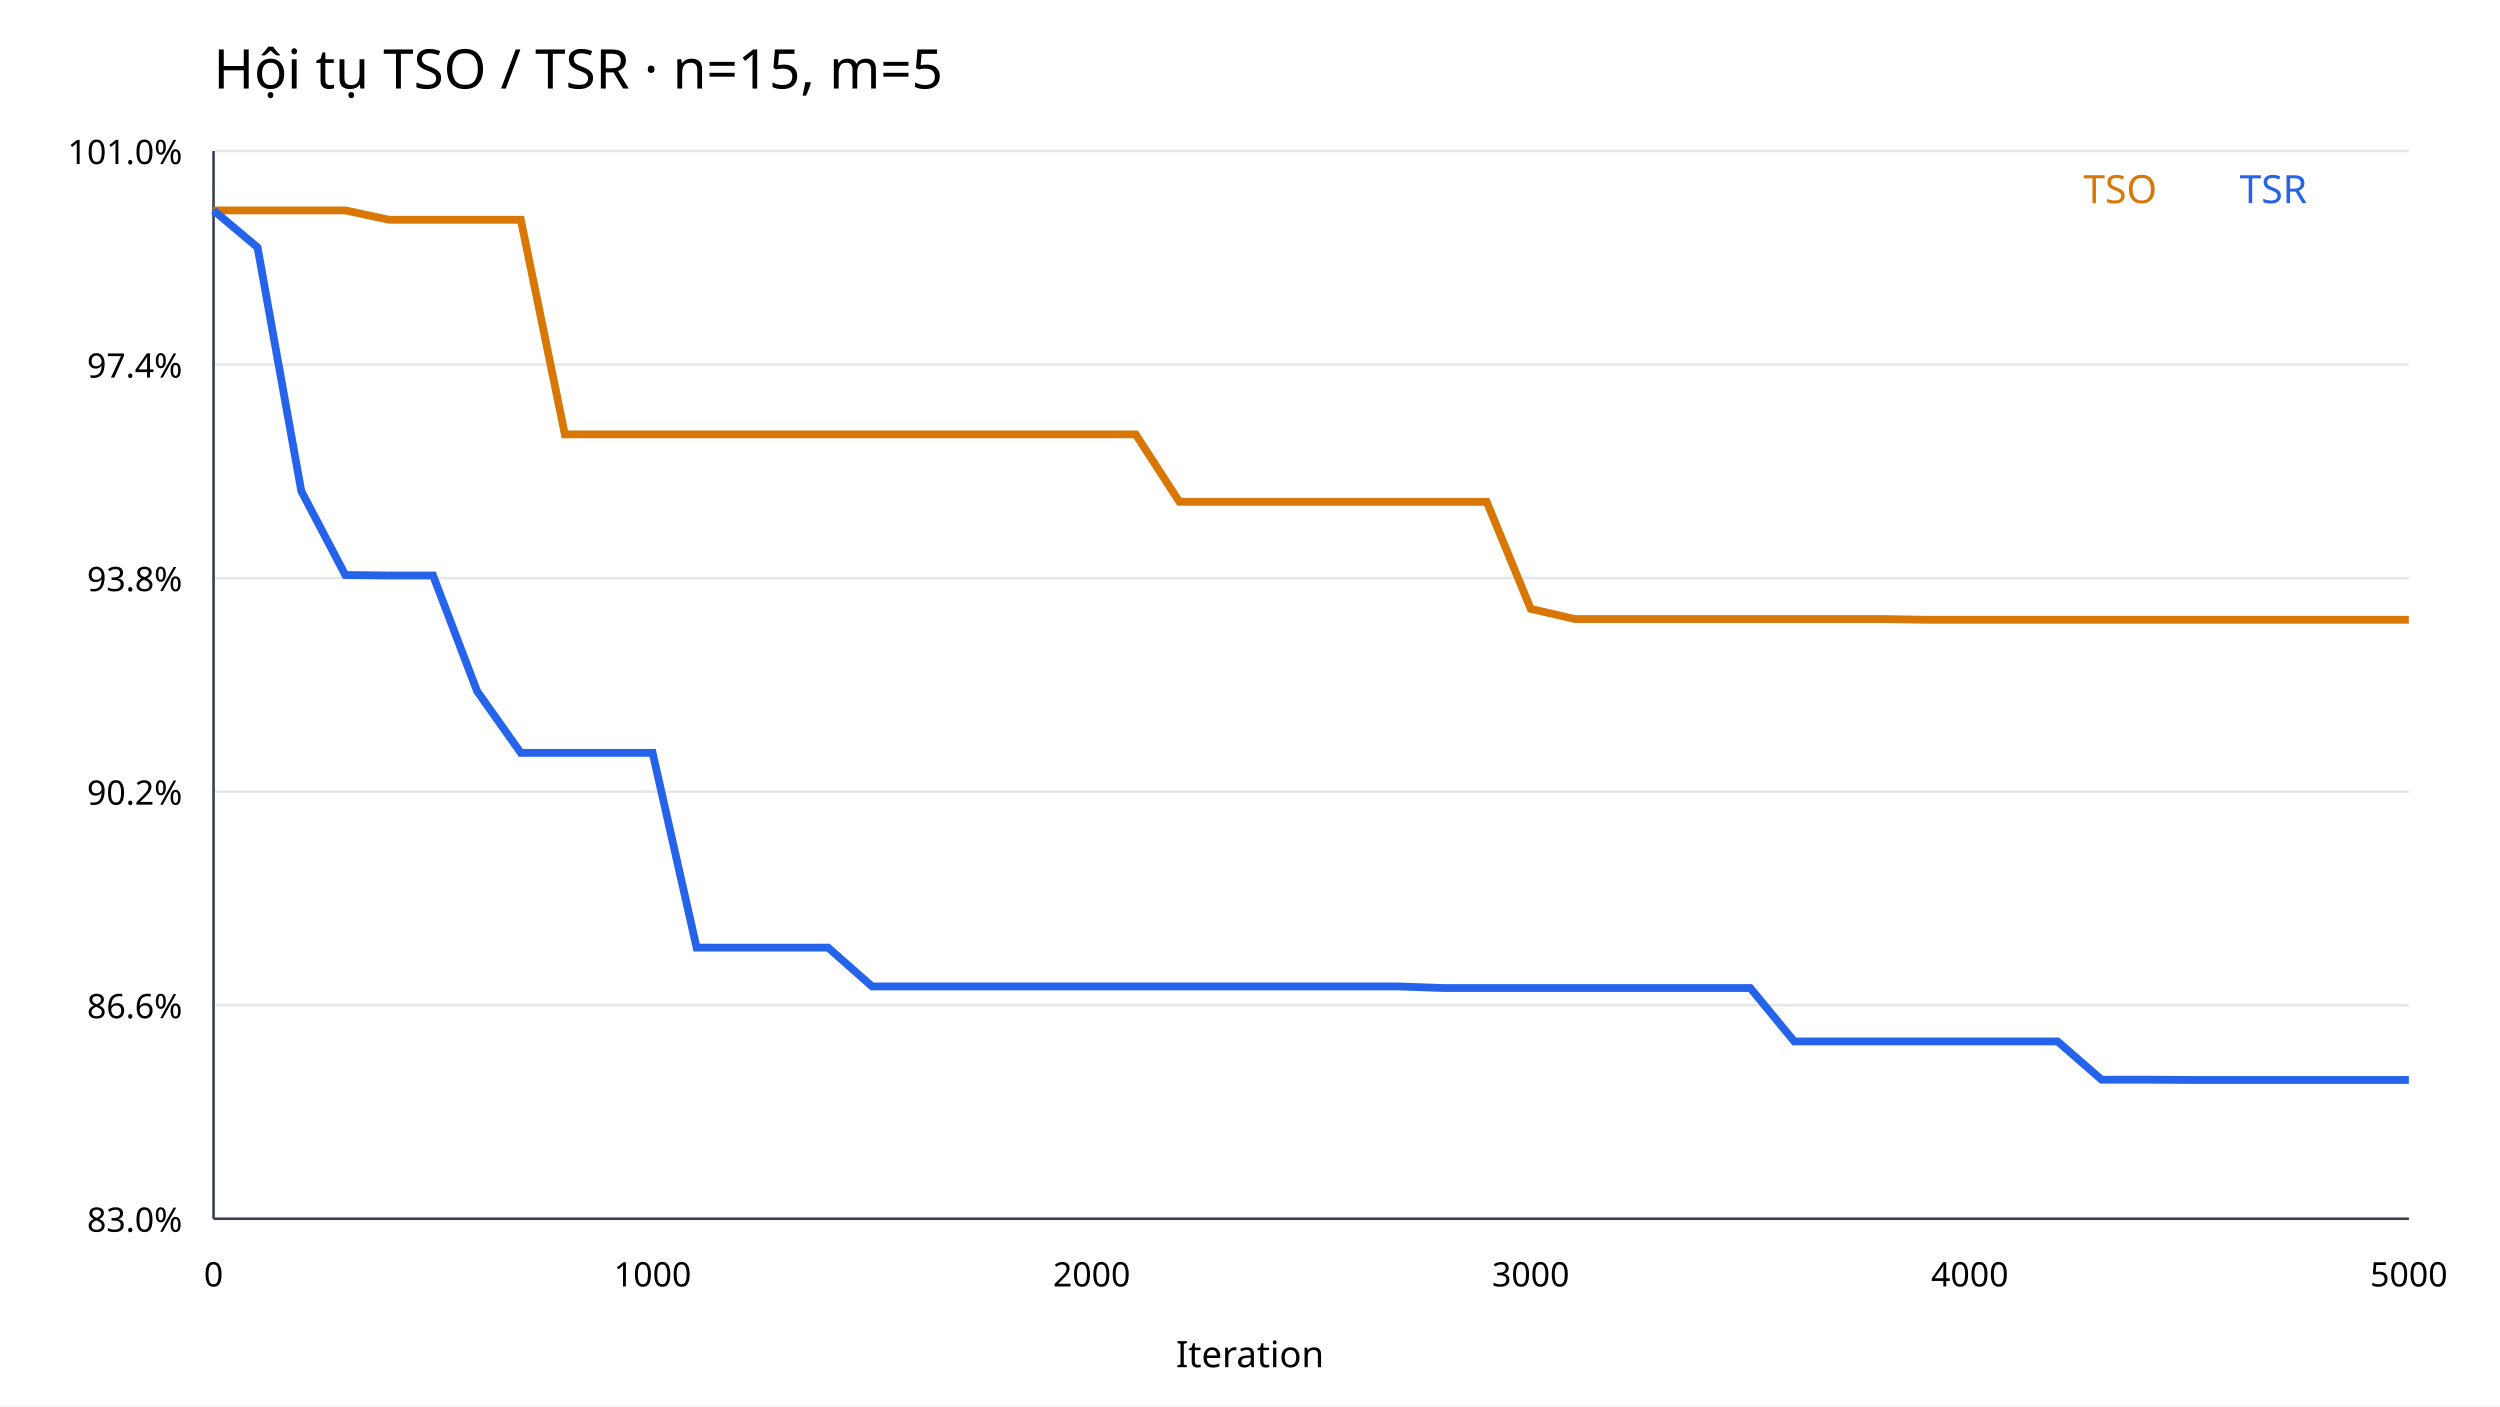
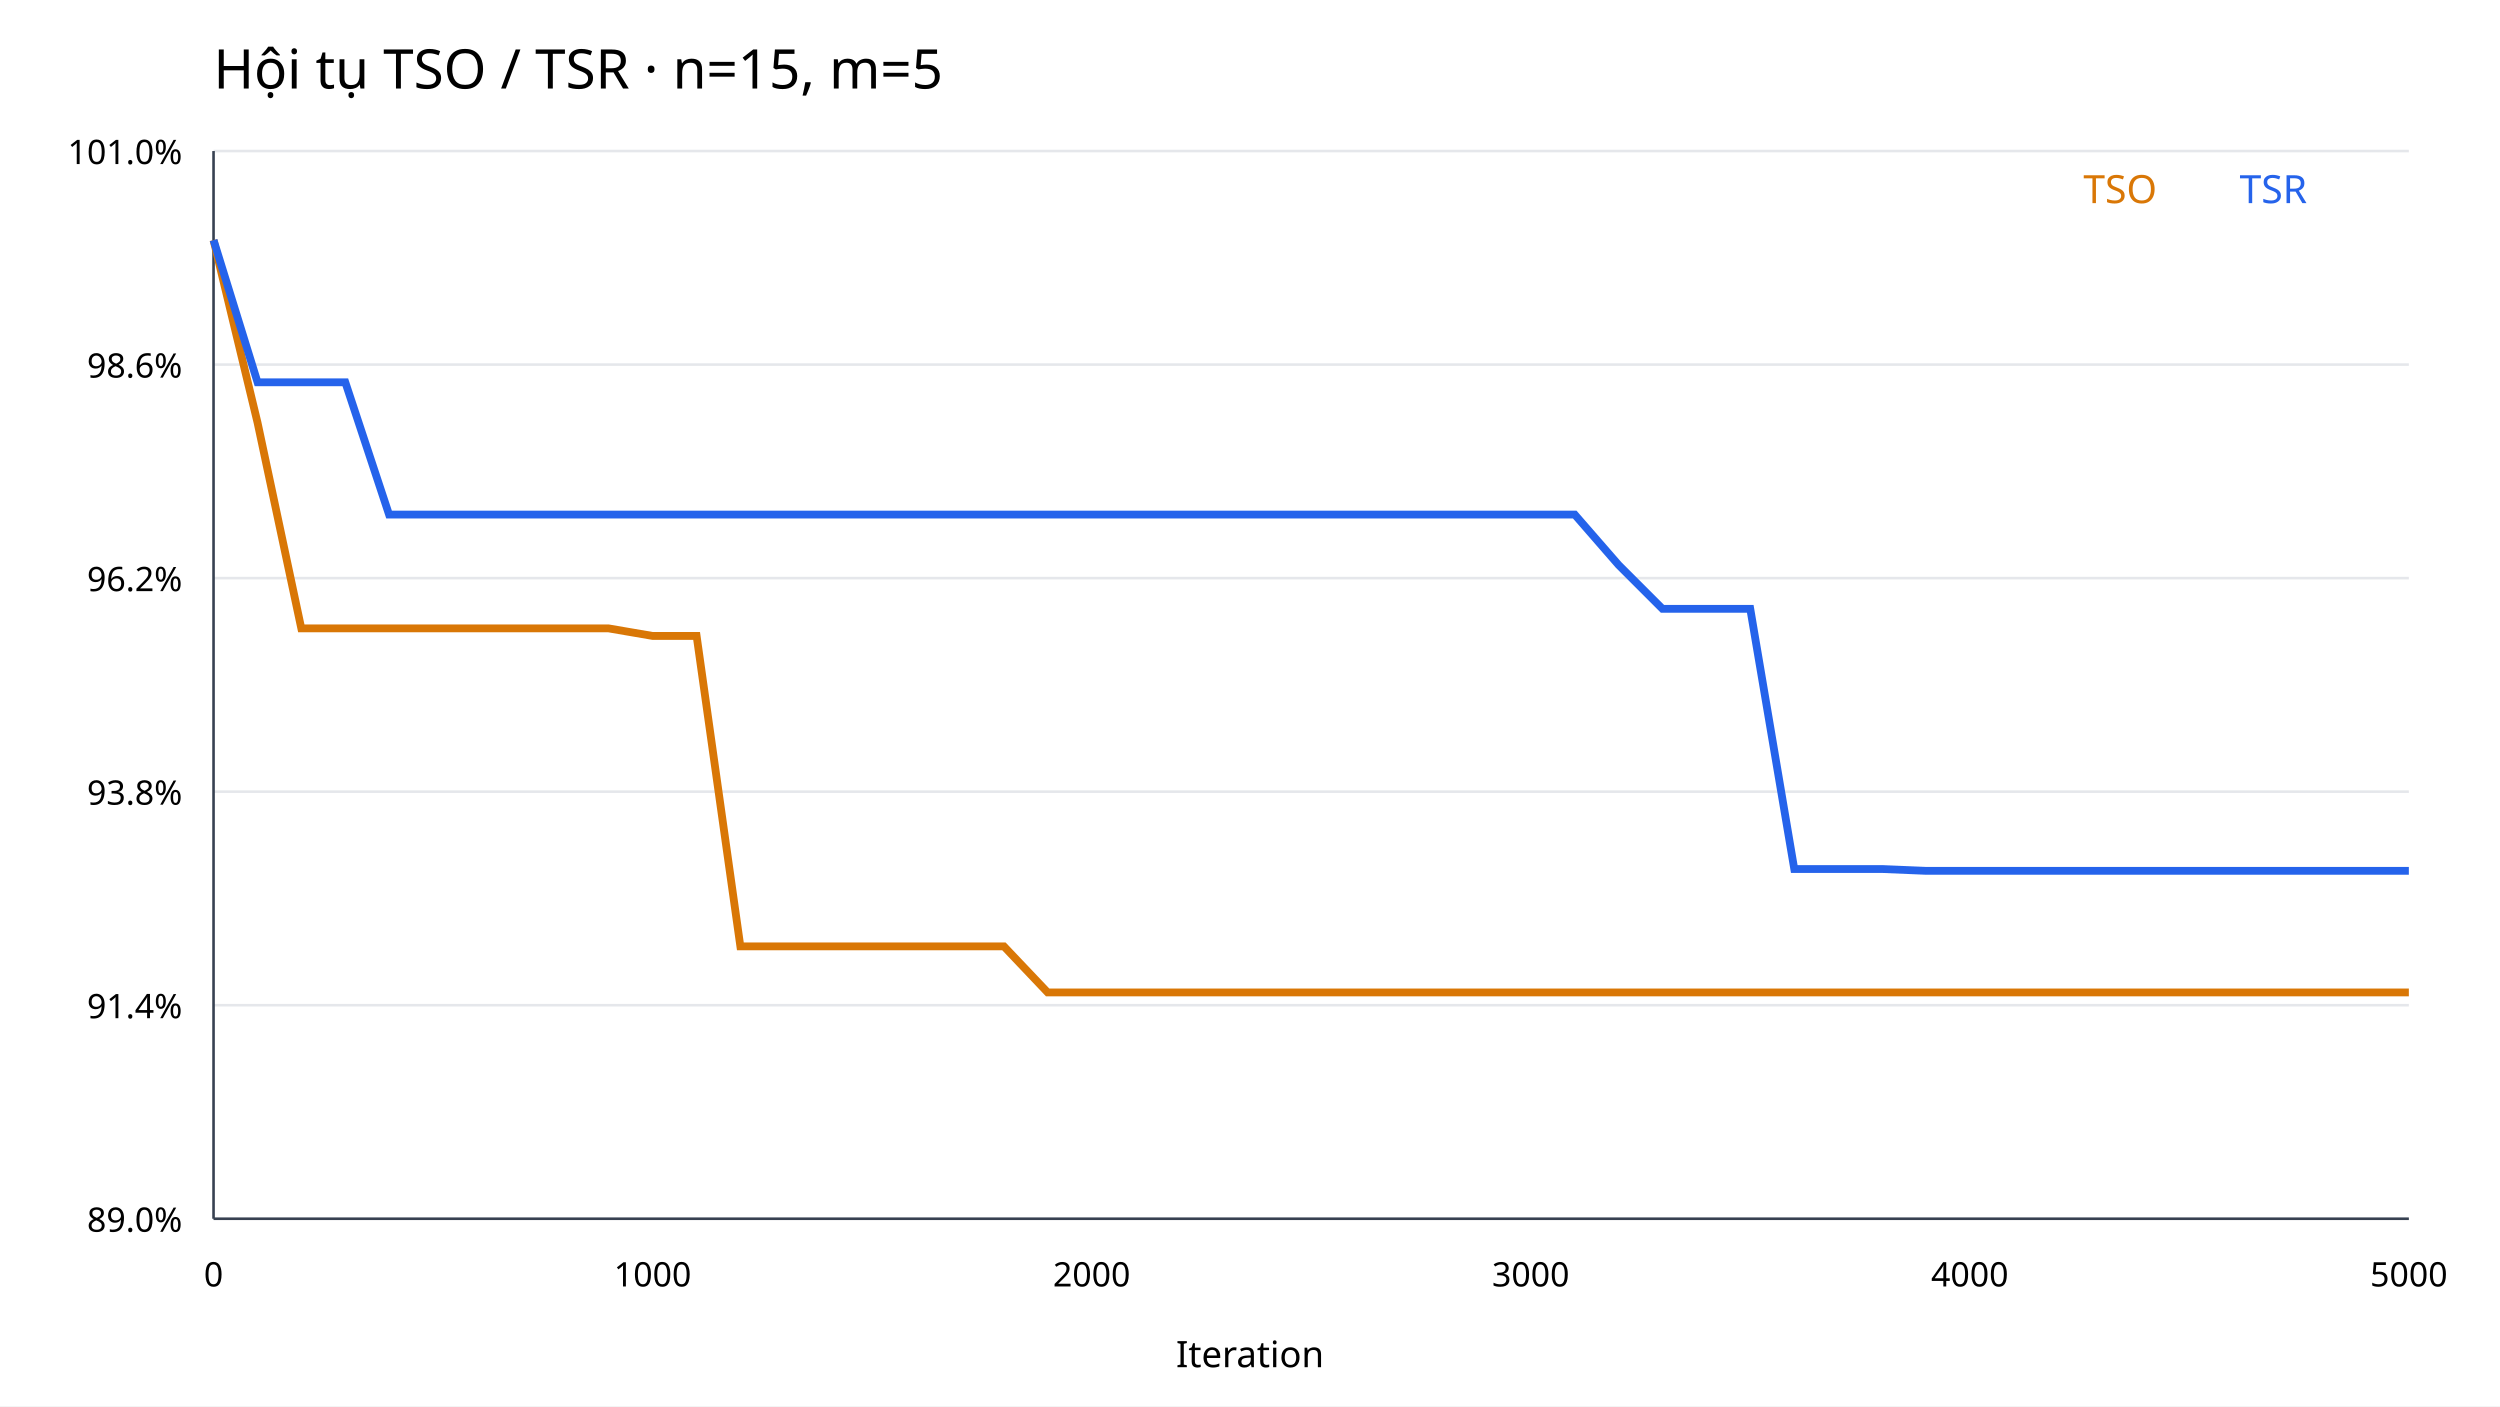
<svg xmlns="http://www.w3.org/2000/svg" viewBox="0 0 960 540" role="img" aria-label="TSO và TSR: makespan tốt nhất theo iteration">
  <rect width="960" height="540" fill="white" />
  <text x="82" y="34" font-family="sans-serif" font-size="21">Hội tụ TSO / TSR · n=15, m=5</text>
  <line x1="82" x2="925" y1="468.0" y2="468.0" stroke="#e5e7eb" />
-   <text x="70" y="473.0" text-anchor="end" font-family="sans-serif" font-size="13">83.0%</text>
+   <text x="70" y="473.0" text-anchor="end" font-family="sans-serif" font-size="13">89.0%</text>
  <line x1="82" x2="925" y1="386" y2="386" stroke="#e5e7eb" />
-   <text x="70" y="391" text-anchor="end" font-family="sans-serif" font-size="13">86.6%</text>
+   <text x="70" y="391" text-anchor="end" font-family="sans-serif" font-size="13">91.4%</text>
  <line x1="82" x2="925" y1="304" y2="304" stroke="#e5e7eb" />
-   <text x="70" y="309" text-anchor="end" font-family="sans-serif" font-size="13">90.2%</text>
+   <text x="70" y="309" text-anchor="end" font-family="sans-serif" font-size="13">93.8%</text>
  <line x1="82" x2="925" y1="222" y2="222" stroke="#e5e7eb" />
-   <text x="70" y="227" text-anchor="end" font-family="sans-serif" font-size="13">93.8%</text>
+   <text x="70" y="227" text-anchor="end" font-family="sans-serif" font-size="13">96.2%</text>
  <line x1="82" x2="925" y1="140" y2="140" stroke="#e5e7eb" />
-   <text x="70" y="145" text-anchor="end" font-family="sans-serif" font-size="13">97.4%</text>
+   <text x="70" y="145" text-anchor="end" font-family="sans-serif" font-size="13">98.6%</text>
  <line x1="82" x2="925" y1="58.0" y2="58.0" stroke="#e5e7eb" />
  <text x="70" y="63.0" text-anchor="end" font-family="sans-serif" font-size="13">101.0%</text>
  <text x="82.0" y="494" text-anchor="middle" font-family="sans-serif" font-size="13">0</text>
  <text x="250.6" y="494" text-anchor="middle" font-family="sans-serif" font-size="13">1000</text>
  <text x="419.2" y="494" text-anchor="middle" font-family="sans-serif" font-size="13">2000</text>
  <text x="587.8" y="494" text-anchor="middle" font-family="sans-serif" font-size="13">3000</text>
  <text x="756.4" y="494" text-anchor="middle" font-family="sans-serif" font-size="13">4000</text>
  <text x="925.0" y="494" text-anchor="middle" font-family="sans-serif" font-size="13">5000</text>
  <line x1="82" x2="82" y1="58" y2="468" stroke="#374151" />
  <line x1="82" x2="925" y1="468" y2="468" stroke="#374151" />
-   <polyline fill="none" stroke="#d97706" stroke-width="3" points="82.0,80.8 98.9,80.8 115.7,80.8 132.6,80.8 149.4,84.4 166.3,84.4 183.2,84.4 200.0,84.4 216.9,166.8 233.7,166.8 250.6,166.8 267.5,166.8 284.3,166.8 301.2,166.8 318.0,166.8 334.9,166.8 351.8,166.8 368.6,166.8 385.5,166.8 402.3,166.8 419.2,166.8 436.1,166.8 452.9,192.7 469.8,192.7 486.6,192.7 503.5,192.7 520.4,192.7 537.2,192.7 554.1,192.7 570.9,192.7 587.8,233.8 604.7,237.7 621.5,237.7 638.4,237.7 655.2,237.7 672.1,237.7 689.0,237.7 705.8,237.7 722.7,237.7 739.5,238.0 756.4,238.0 773.3,238.0 790.1,238.0 807.0,238.0 823.8,238.0 840.7,238.0 857.6,238.0 874.4,238.0 891.3,238.0 908.1,238.0 925.0,238.0" />
-   <polyline fill="none" stroke="#2563eb" stroke-width="3" points="82.0,80.8 98.9,95.0 115.7,188.6 132.6,220.8 149.4,221.0 166.3,221.0 183.2,265.4 200.0,289.1 216.9,289.1 233.7,289.1 250.6,289.1 267.5,363.9 284.3,363.9 301.2,363.9 318.0,363.9 334.9,378.8 351.8,378.8 368.6,378.8 385.5,378.8 402.3,378.8 419.2,378.8 436.1,378.8 452.9,378.8 469.8,378.8 486.6,378.8 503.5,378.8 520.4,378.8 537.2,378.8 554.1,379.4 570.9,379.4 587.8,379.4 604.7,379.4 621.5,379.4 638.4,379.4 655.2,379.4 672.1,379.4 689.0,399.9 705.8,399.9 722.7,399.9 739.5,399.9 756.4,399.9 773.3,399.9 790.1,399.9 807.0,414.6 823.8,414.6 840.7,414.7 857.6,414.7 874.4,414.7 891.3,414.7 908.1,414.7 925.0,414.7" />
+   <polyline fill="none" stroke="#d97706" stroke-width="3" points="82.0,92.2 98.9,162.3 115.7,241.3 132.6,241.3 149.4,241.3 166.3,241.3 183.2,241.3 200.0,241.3 216.9,241.3 233.7,241.3 250.6,244.2 267.5,244.2 284.3,363.4 301.2,363.4 318.0,363.4 334.9,363.4 351.8,363.4 368.6,363.4 385.5,363.4 402.3,381.1 419.2,381.1 436.1,381.1 452.9,381.1 469.8,381.1 486.6,381.1 503.5,381.1 520.4,381.1 537.2,381.1 554.1,381.1 570.9,381.1 587.8,381.1 604.7,381.1 621.5,381.1 638.4,381.1 655.2,381.1 672.1,381.1 689.0,381.1 705.8,381.1 722.7,381.1 739.5,381.1 756.4,381.1 773.3,381.1 790.1,381.1 807.0,381.1 823.8,381.1 840.7,381.1 857.6,381.1 874.4,381.1 891.3,381.1 908.1,381.1 925.0,381.1" />
+   <polyline fill="none" stroke="#2563eb" stroke-width="3" points="82.0,92.2 98.9,146.8 115.7,146.8 132.6,146.8 149.4,197.6 166.3,197.6 183.2,197.6 200.0,197.6 216.9,197.6 233.7,197.6 250.6,197.6 267.5,197.6 284.3,197.6 301.2,197.6 318.0,197.6 334.9,197.6 351.8,197.6 368.6,197.6 385.5,197.6 402.3,197.6 419.2,197.6 436.1,197.6 452.9,197.6 469.8,197.6 486.6,197.6 503.5,197.6 520.4,197.6 537.2,197.6 554.1,197.6 570.9,197.6 587.8,197.6 604.7,197.6 621.5,216.9 638.4,233.8 655.2,233.8 672.1,233.8 689.0,333.7 705.8,333.7 722.7,333.7 739.5,334.4 756.4,334.4 773.3,334.4 790.1,334.4 807.0,334.4 823.8,334.4 840.7,334.4 857.6,334.4 874.4,334.4 891.3,334.4 908.1,334.4 925.0,334.4" />
  <text x="480" y="525" text-anchor="middle" font-family="sans-serif" font-size="14">Iteration</text>
  <text x="800" y="78" fill="#d97706" font-family="sans-serif" font-size="15">TSO</text>
  <text x="860" y="78" fill="#2563eb" font-family="sans-serif" font-size="15">TSR</text>
</svg>
